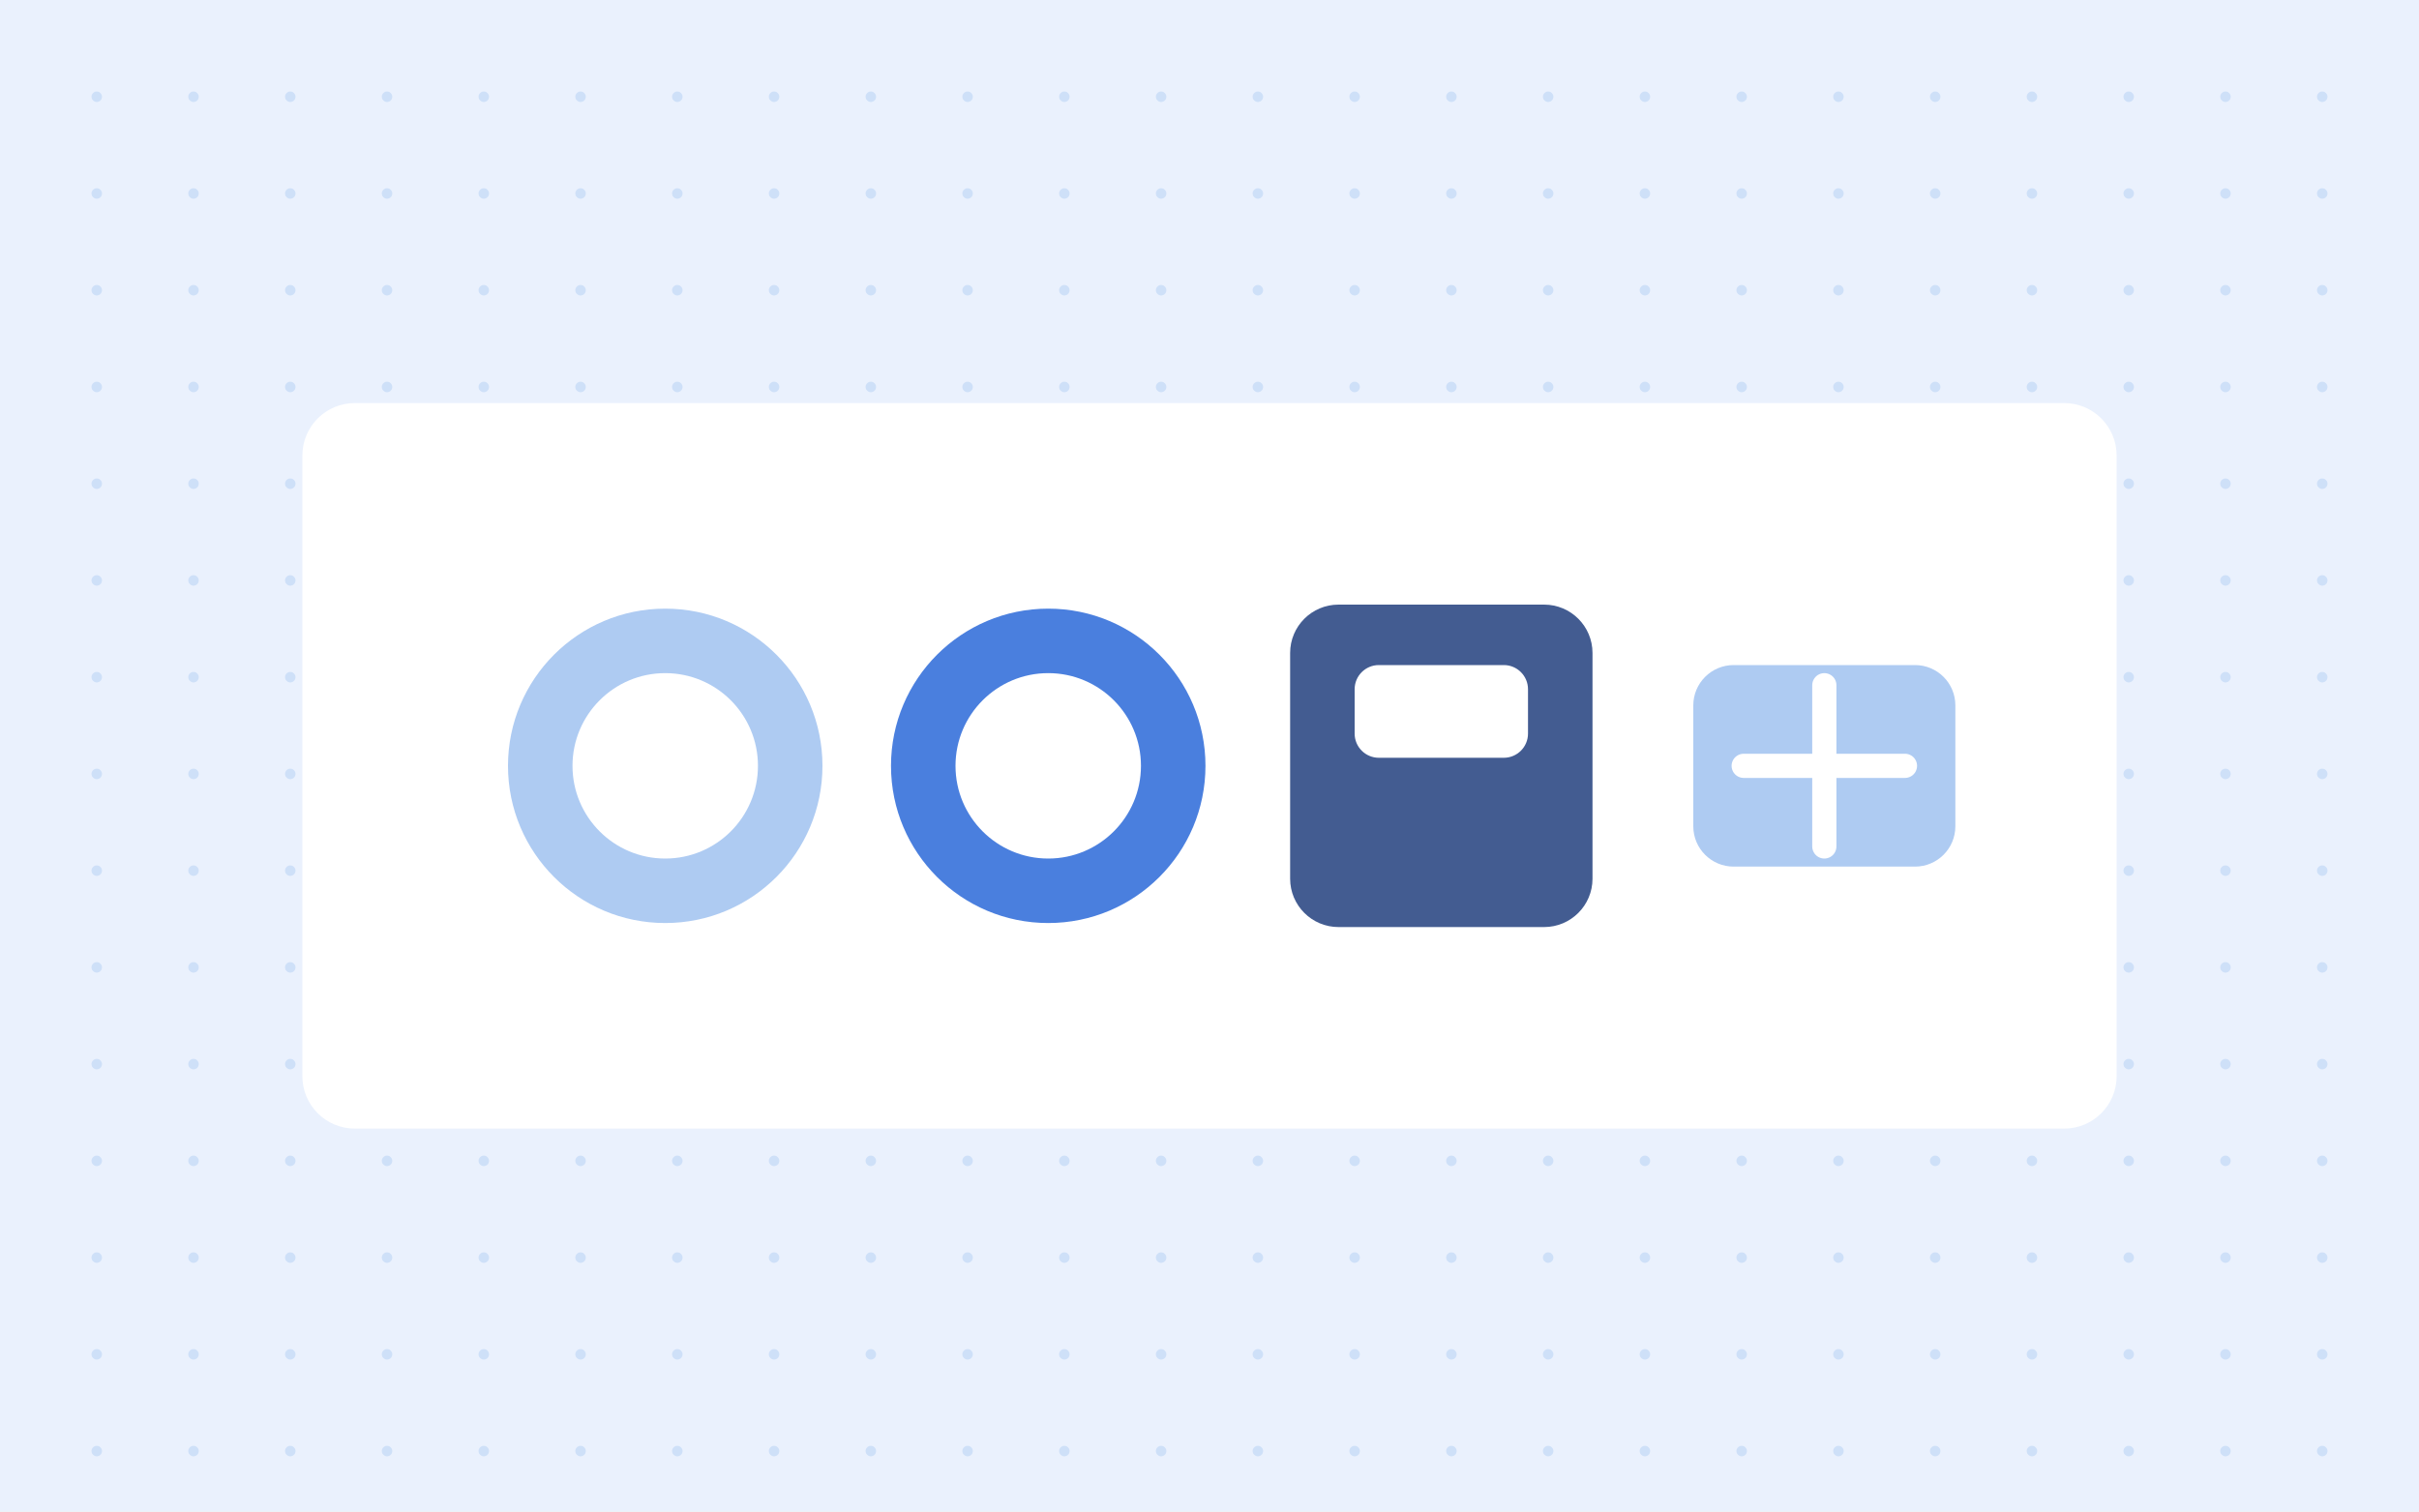
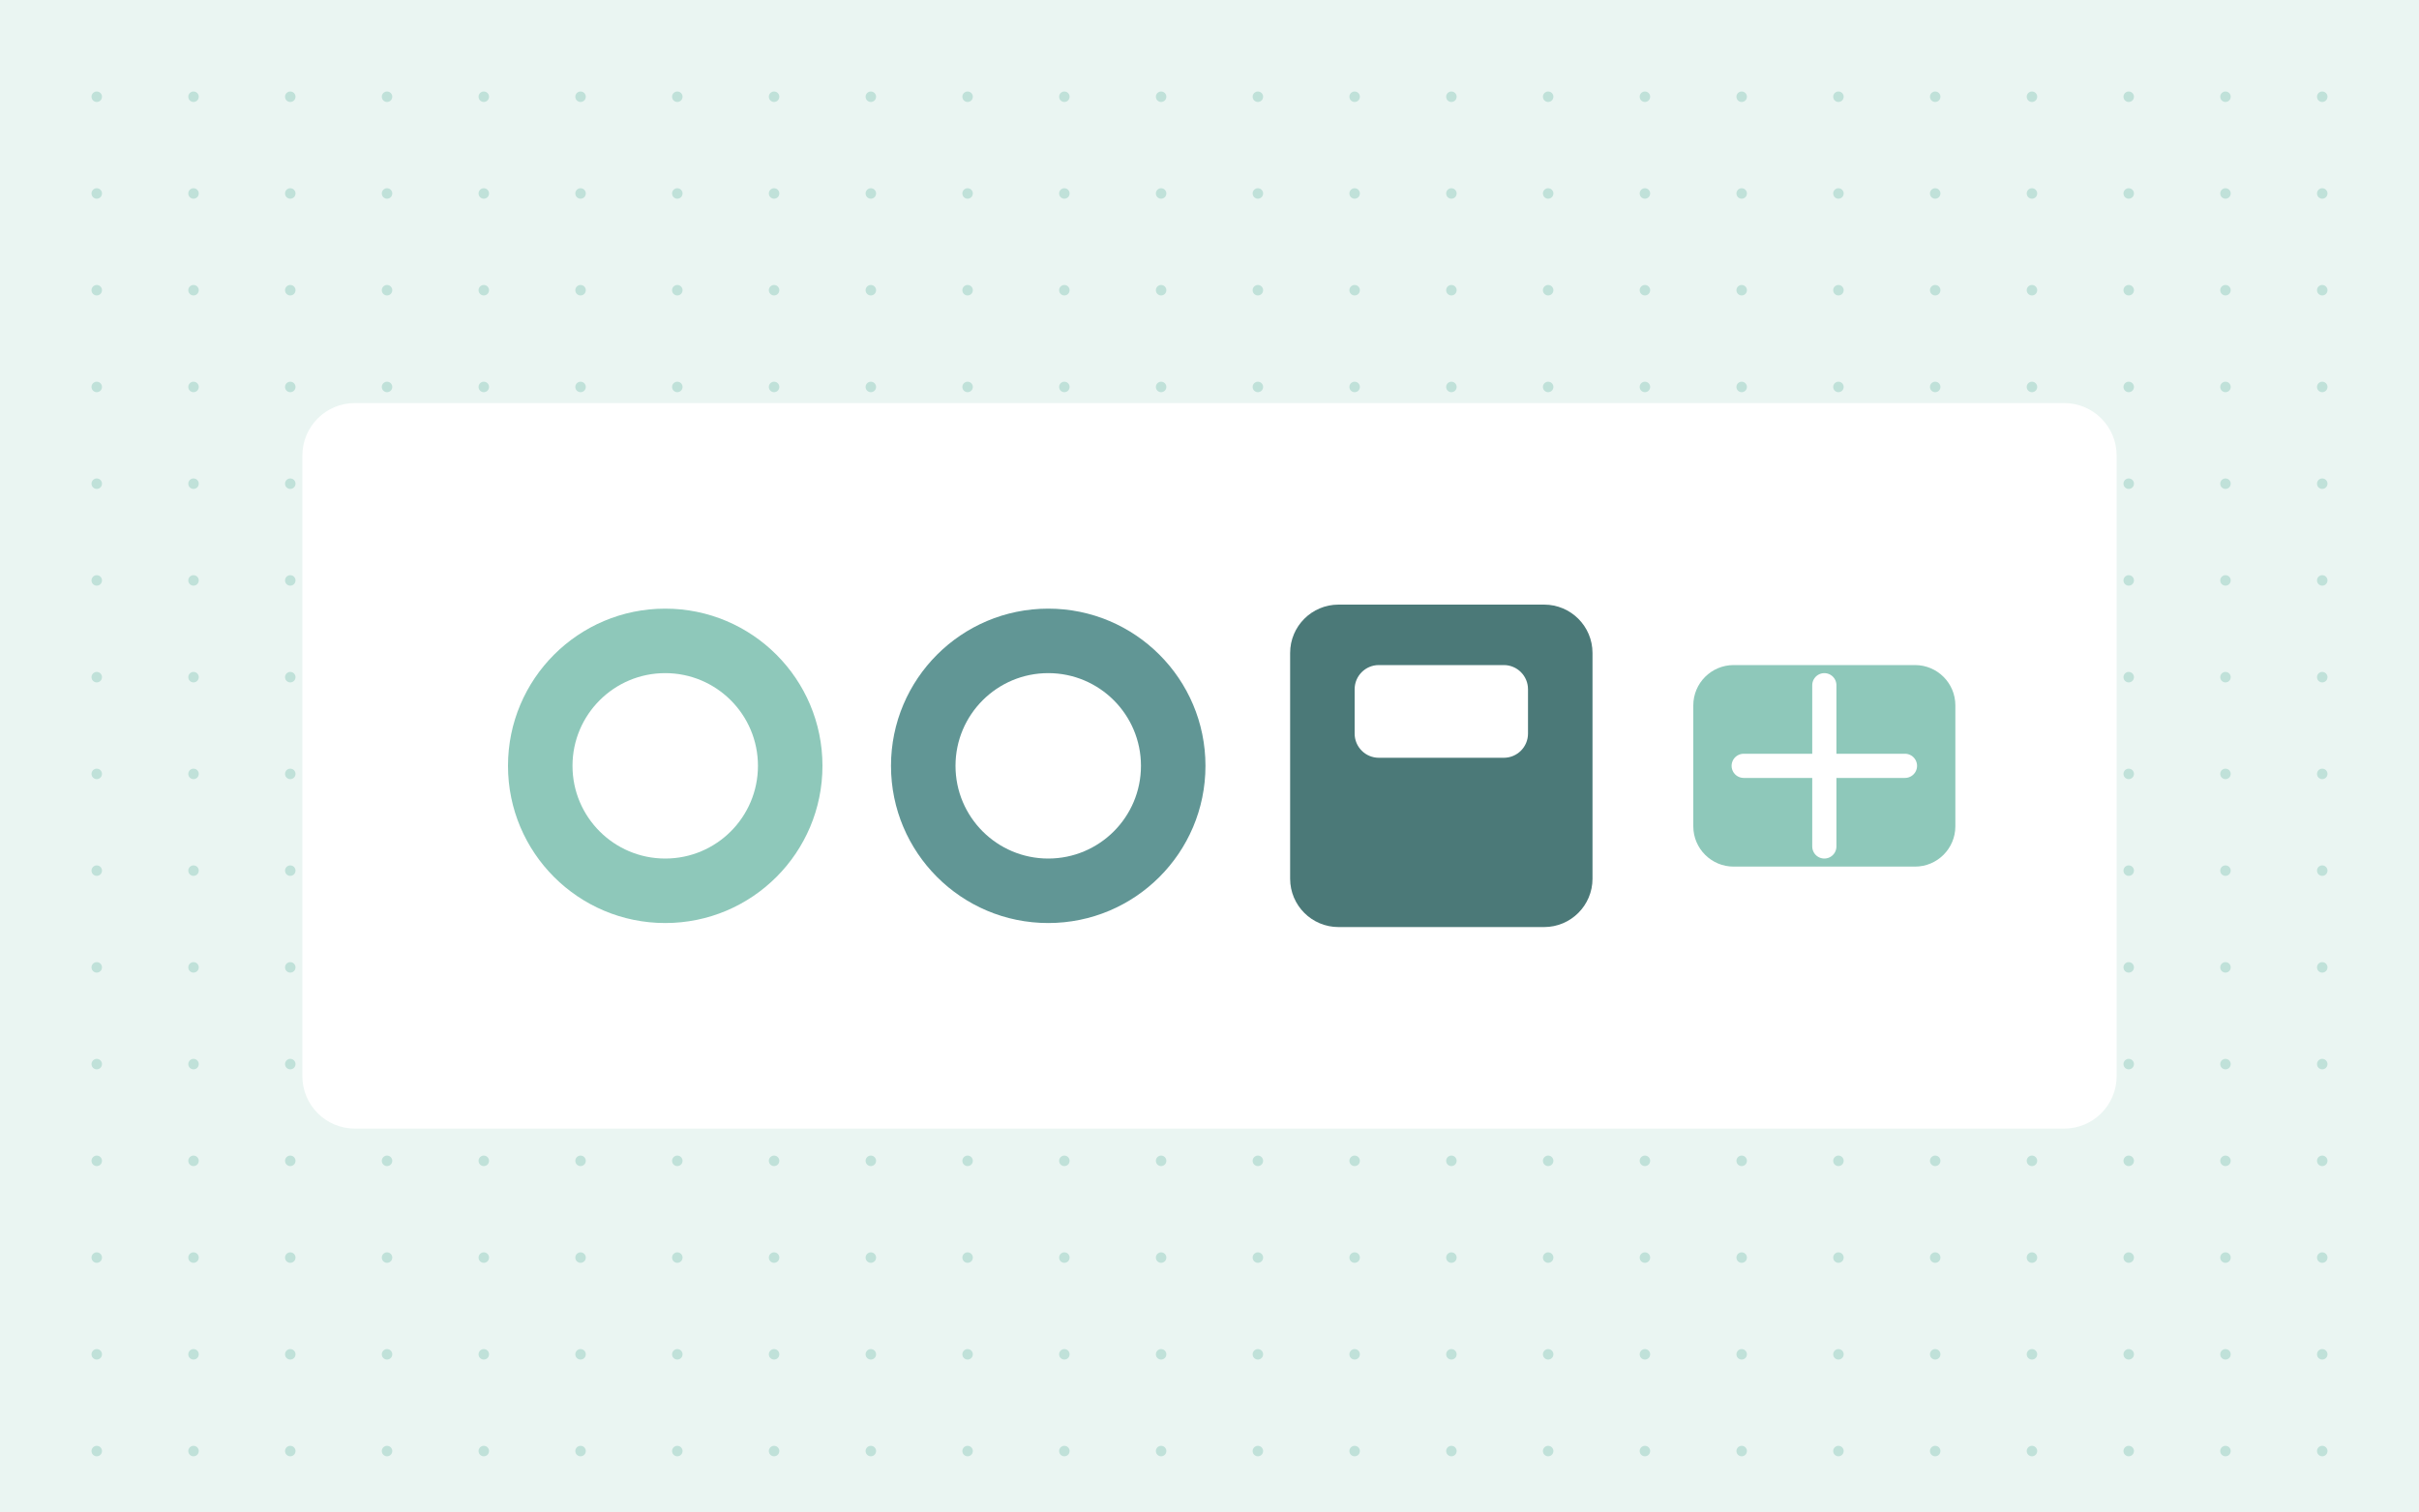
<svg xmlns="http://www.w3.org/2000/svg" viewBox="0 0 1200 750" width="1200" height="750" role="img" aria-label="Иллюстрация">
-   <rect width="1200" height="750" fill="#eaf1fd" />
-   <g fill="#aecbf2" opacity="0.45">
+   <rect width="1200" height="750" fill="#eaf5f2" />
+   <g fill="#8ec8ba" opacity="0.45">
    <circle cx="48" cy="48" r="2.6" />
    <circle cx="96" cy="48" r="2.6" />
    <circle cx="144" cy="48" r="2.6" />
    <circle cx="192" cy="48" r="2.6" />
    <circle cx="240" cy="48" r="2.6" />
    <circle cx="288" cy="48" r="2.6" />
    <circle cx="336" cy="48" r="2.6" />
    <circle cx="384" cy="48" r="2.6" />
    <circle cx="432" cy="48" r="2.6" />
    <circle cx="480" cy="48" r="2.6" />
    <circle cx="528" cy="48" r="2.6" />
    <circle cx="576" cy="48" r="2.6" />
    <circle cx="624" cy="48" r="2.6" />
    <circle cx="672" cy="48" r="2.6" />
    <circle cx="720" cy="48" r="2.6" />
    <circle cx="768" cy="48" r="2.6" />
    <circle cx="816" cy="48" r="2.6" />
    <circle cx="864" cy="48" r="2.6" />
    <circle cx="912" cy="48" r="2.6" />
    <circle cx="960" cy="48" r="2.6" />
    <circle cx="1008" cy="48" r="2.6" />
    <circle cx="1056" cy="48" r="2.6" />
    <circle cx="1104" cy="48" r="2.6" />
    <circle cx="1152" cy="48" r="2.6" />
    <circle cx="48" cy="96" r="2.6" />
    <circle cx="96" cy="96" r="2.6" />
    <circle cx="144" cy="96" r="2.6" />
    <circle cx="192" cy="96" r="2.6" />
    <circle cx="240" cy="96" r="2.6" />
    <circle cx="288" cy="96" r="2.6" />
    <circle cx="336" cy="96" r="2.6" />
    <circle cx="384" cy="96" r="2.6" />
    <circle cx="432" cy="96" r="2.6" />
    <circle cx="480" cy="96" r="2.6" />
    <circle cx="528" cy="96" r="2.6" />
    <circle cx="576" cy="96" r="2.6" />
    <circle cx="624" cy="96" r="2.6" />
    <circle cx="672" cy="96" r="2.6" />
    <circle cx="720" cy="96" r="2.6" />
    <circle cx="768" cy="96" r="2.6" />
    <circle cx="816" cy="96" r="2.6" />
    <circle cx="864" cy="96" r="2.6" />
    <circle cx="912" cy="96" r="2.6" />
    <circle cx="960" cy="96" r="2.6" />
    <circle cx="1008" cy="96" r="2.6" />
    <circle cx="1056" cy="96" r="2.6" />
    <circle cx="1104" cy="96" r="2.6" />
    <circle cx="1152" cy="96" r="2.6" />
    <circle cx="48" cy="144" r="2.6" />
    <circle cx="96" cy="144" r="2.6" />
    <circle cx="144" cy="144" r="2.6" />
    <circle cx="192" cy="144" r="2.6" />
    <circle cx="240" cy="144" r="2.6" />
    <circle cx="288" cy="144" r="2.6" />
    <circle cx="336" cy="144" r="2.6" />
    <circle cx="384" cy="144" r="2.6" />
    <circle cx="432" cy="144" r="2.6" />
    <circle cx="480" cy="144" r="2.6" />
    <circle cx="528" cy="144" r="2.6" />
    <circle cx="576" cy="144" r="2.6" />
    <circle cx="624" cy="144" r="2.6" />
    <circle cx="672" cy="144" r="2.6" />
    <circle cx="720" cy="144" r="2.6" />
    <circle cx="768" cy="144" r="2.6" />
    <circle cx="816" cy="144" r="2.6" />
    <circle cx="864" cy="144" r="2.6" />
    <circle cx="912" cy="144" r="2.6" />
    <circle cx="960" cy="144" r="2.6" />
    <circle cx="1008" cy="144" r="2.6" />
    <circle cx="1056" cy="144" r="2.6" />
    <circle cx="1104" cy="144" r="2.6" />
    <circle cx="1152" cy="144" r="2.6" />
    <circle cx="48" cy="192" r="2.6" />
    <circle cx="96" cy="192" r="2.6" />
    <circle cx="144" cy="192" r="2.6" />
    <circle cx="192" cy="192" r="2.6" />
    <circle cx="240" cy="192" r="2.6" />
    <circle cx="288" cy="192" r="2.6" />
    <circle cx="336" cy="192" r="2.6" />
    <circle cx="384" cy="192" r="2.6" />
    <circle cx="432" cy="192" r="2.6" />
    <circle cx="480" cy="192" r="2.6" />
    <circle cx="528" cy="192" r="2.6" />
    <circle cx="576" cy="192" r="2.6" />
    <circle cx="624" cy="192" r="2.6" />
    <circle cx="672" cy="192" r="2.6" />
    <circle cx="720" cy="192" r="2.6" />
    <circle cx="768" cy="192" r="2.6" />
    <circle cx="816" cy="192" r="2.6" />
    <circle cx="864" cy="192" r="2.6" />
    <circle cx="912" cy="192" r="2.6" />
    <circle cx="960" cy="192" r="2.6" />
    <circle cx="1008" cy="192" r="2.6" />
    <circle cx="1056" cy="192" r="2.6" />
    <circle cx="1104" cy="192" r="2.6" />
    <circle cx="1152" cy="192" r="2.6" />
    <circle cx="48" cy="240" r="2.6" />
    <circle cx="96" cy="240" r="2.6" />
    <circle cx="144" cy="240" r="2.6" />
    <circle cx="192" cy="240" r="2.6" />
    <circle cx="240" cy="240" r="2.6" />
    <circle cx="288" cy="240" r="2.6" />
    <circle cx="336" cy="240" r="2.6" />
    <circle cx="384" cy="240" r="2.6" />
    <circle cx="432" cy="240" r="2.6" />
    <circle cx="480" cy="240" r="2.6" />
    <circle cx="528" cy="240" r="2.6" />
    <circle cx="576" cy="240" r="2.6" />
    <circle cx="624" cy="240" r="2.6" />
    <circle cx="672" cy="240" r="2.6" />
    <circle cx="720" cy="240" r="2.6" />
    <circle cx="768" cy="240" r="2.6" />
    <circle cx="816" cy="240" r="2.6" />
    <circle cx="864" cy="240" r="2.6" />
    <circle cx="912" cy="240" r="2.6" />
    <circle cx="960" cy="240" r="2.6" />
    <circle cx="1008" cy="240" r="2.6" />
    <circle cx="1056" cy="240" r="2.6" />
    <circle cx="1104" cy="240" r="2.6" />
    <circle cx="1152" cy="240" r="2.6" />
    <circle cx="48" cy="288" r="2.6" />
    <circle cx="96" cy="288" r="2.6" />
    <circle cx="144" cy="288" r="2.6" />
    <circle cx="192" cy="288" r="2.6" />
    <circle cx="240" cy="288" r="2.6" />
    <circle cx="288" cy="288" r="2.6" />
    <circle cx="336" cy="288" r="2.6" />
    <circle cx="384" cy="288" r="2.6" />
    <circle cx="432" cy="288" r="2.6" />
    <circle cx="480" cy="288" r="2.6" />
    <circle cx="528" cy="288" r="2.6" />
    <circle cx="576" cy="288" r="2.6" />
    <circle cx="624" cy="288" r="2.6" />
    <circle cx="672" cy="288" r="2.6" />
    <circle cx="720" cy="288" r="2.6" />
    <circle cx="768" cy="288" r="2.6" />
    <circle cx="816" cy="288" r="2.6" />
    <circle cx="864" cy="288" r="2.6" />
    <circle cx="912" cy="288" r="2.6" />
    <circle cx="960" cy="288" r="2.6" />
    <circle cx="1008" cy="288" r="2.6" />
    <circle cx="1056" cy="288" r="2.6" />
    <circle cx="1104" cy="288" r="2.6" />
    <circle cx="1152" cy="288" r="2.6" />
    <circle cx="48" cy="336" r="2.6" />
    <circle cx="96" cy="336" r="2.6" />
    <circle cx="144" cy="336" r="2.6" />
    <circle cx="192" cy="336" r="2.6" />
    <circle cx="240" cy="336" r="2.6" />
    <circle cx="288" cy="336" r="2.6" />
    <circle cx="336" cy="336" r="2.6" />
    <circle cx="384" cy="336" r="2.6" />
    <circle cx="432" cy="336" r="2.6" />
    <circle cx="480" cy="336" r="2.6" />
    <circle cx="528" cy="336" r="2.6" />
    <circle cx="576" cy="336" r="2.6" />
    <circle cx="624" cy="336" r="2.6" />
    <circle cx="672" cy="336" r="2.6" />
    <circle cx="720" cy="336" r="2.6" />
    <circle cx="768" cy="336" r="2.6" />
    <circle cx="816" cy="336" r="2.6" />
    <circle cx="864" cy="336" r="2.6" />
    <circle cx="912" cy="336" r="2.6" />
    <circle cx="960" cy="336" r="2.6" />
    <circle cx="1008" cy="336" r="2.6" />
    <circle cx="1056" cy="336" r="2.6" />
    <circle cx="1104" cy="336" r="2.6" />
    <circle cx="1152" cy="336" r="2.6" />
    <circle cx="48" cy="384" r="2.6" />
    <circle cx="96" cy="384" r="2.6" />
    <circle cx="144" cy="384" r="2.6" />
    <circle cx="192" cy="384" r="2.6" />
    <circle cx="240" cy="384" r="2.6" />
    <circle cx="288" cy="384" r="2.6" />
    <circle cx="336" cy="384" r="2.6" />
    <circle cx="384" cy="384" r="2.6" />
    <circle cx="432" cy="384" r="2.6" />
    <circle cx="480" cy="384" r="2.6" />
    <circle cx="528" cy="384" r="2.6" />
    <circle cx="576" cy="384" r="2.6" />
    <circle cx="624" cy="384" r="2.6" />
    <circle cx="672" cy="384" r="2.6" />
    <circle cx="720" cy="384" r="2.6" />
    <circle cx="768" cy="384" r="2.6" />
    <circle cx="816" cy="384" r="2.6" />
    <circle cx="864" cy="384" r="2.6" />
    <circle cx="912" cy="384" r="2.6" />
    <circle cx="960" cy="384" r="2.6" />
    <circle cx="1008" cy="384" r="2.6" />
    <circle cx="1056" cy="384" r="2.6" />
    <circle cx="1104" cy="384" r="2.6" />
    <circle cx="1152" cy="384" r="2.6" />
    <circle cx="48" cy="432" r="2.6" />
    <circle cx="96" cy="432" r="2.6" />
    <circle cx="144" cy="432" r="2.6" />
    <circle cx="192" cy="432" r="2.6" />
    <circle cx="240" cy="432" r="2.6" />
    <circle cx="288" cy="432" r="2.6" />
    <circle cx="336" cy="432" r="2.6" />
    <circle cx="384" cy="432" r="2.6" />
    <circle cx="432" cy="432" r="2.6" />
    <circle cx="480" cy="432" r="2.6" />
    <circle cx="528" cy="432" r="2.6" />
    <circle cx="576" cy="432" r="2.6" />
    <circle cx="624" cy="432" r="2.6" />
    <circle cx="672" cy="432" r="2.6" />
    <circle cx="720" cy="432" r="2.6" />
    <circle cx="768" cy="432" r="2.6" />
    <circle cx="816" cy="432" r="2.6" />
    <circle cx="864" cy="432" r="2.6" />
    <circle cx="912" cy="432" r="2.6" />
    <circle cx="960" cy="432" r="2.6" />
    <circle cx="1008" cy="432" r="2.6" />
    <circle cx="1056" cy="432" r="2.6" />
    <circle cx="1104" cy="432" r="2.6" />
    <circle cx="1152" cy="432" r="2.6" />
    <circle cx="48" cy="480" r="2.6" />
    <circle cx="96" cy="480" r="2.6" />
    <circle cx="144" cy="480" r="2.6" />
    <circle cx="192" cy="480" r="2.6" />
    <circle cx="240" cy="480" r="2.6" />
    <circle cx="288" cy="480" r="2.6" />
    <circle cx="336" cy="480" r="2.6" />
    <circle cx="384" cy="480" r="2.6" />
    <circle cx="432" cy="480" r="2.6" />
    <circle cx="480" cy="480" r="2.6" />
    <circle cx="528" cy="480" r="2.6" />
    <circle cx="576" cy="480" r="2.6" />
    <circle cx="624" cy="480" r="2.6" />
    <circle cx="672" cy="480" r="2.6" />
    <circle cx="720" cy="480" r="2.6" />
    <circle cx="768" cy="480" r="2.6" />
    <circle cx="816" cy="480" r="2.6" />
    <circle cx="864" cy="480" r="2.6" />
    <circle cx="912" cy="480" r="2.6" />
    <circle cx="960" cy="480" r="2.6" />
    <circle cx="1008" cy="480" r="2.6" />
    <circle cx="1056" cy="480" r="2.6" />
    <circle cx="1104" cy="480" r="2.6" />
    <circle cx="1152" cy="480" r="2.6" />
    <circle cx="48" cy="528" r="2.6" />
    <circle cx="96" cy="528" r="2.6" />
    <circle cx="144" cy="528" r="2.6" />
    <circle cx="192" cy="528" r="2.6" />
    <circle cx="240" cy="528" r="2.6" />
    <circle cx="288" cy="528" r="2.6" />
    <circle cx="336" cy="528" r="2.6" />
    <circle cx="384" cy="528" r="2.6" />
    <circle cx="432" cy="528" r="2.6" />
    <circle cx="480" cy="528" r="2.6" />
    <circle cx="528" cy="528" r="2.6" />
    <circle cx="576" cy="528" r="2.6" />
    <circle cx="624" cy="528" r="2.6" />
    <circle cx="672" cy="528" r="2.6" />
    <circle cx="720" cy="528" r="2.6" />
    <circle cx="768" cy="528" r="2.6" />
    <circle cx="816" cy="528" r="2.6" />
    <circle cx="864" cy="528" r="2.6" />
    <circle cx="912" cy="528" r="2.6" />
    <circle cx="960" cy="528" r="2.6" />
    <circle cx="1008" cy="528" r="2.6" />
    <circle cx="1056" cy="528" r="2.6" />
    <circle cx="1104" cy="528" r="2.6" />
    <circle cx="1152" cy="528" r="2.6" />
    <circle cx="48" cy="576" r="2.6" />
    <circle cx="96" cy="576" r="2.6" />
    <circle cx="144" cy="576" r="2.6" />
    <circle cx="192" cy="576" r="2.6" />
    <circle cx="240" cy="576" r="2.6" />
    <circle cx="288" cy="576" r="2.6" />
    <circle cx="336" cy="576" r="2.6" />
    <circle cx="384" cy="576" r="2.6" />
    <circle cx="432" cy="576" r="2.6" />
    <circle cx="480" cy="576" r="2.6" />
    <circle cx="528" cy="576" r="2.6" />
    <circle cx="576" cy="576" r="2.6" />
    <circle cx="624" cy="576" r="2.6" />
    <circle cx="672" cy="576" r="2.6" />
    <circle cx="720" cy="576" r="2.6" />
    <circle cx="768" cy="576" r="2.6" />
    <circle cx="816" cy="576" r="2.6" />
    <circle cx="864" cy="576" r="2.6" />
    <circle cx="912" cy="576" r="2.6" />
    <circle cx="960" cy="576" r="2.6" />
    <circle cx="1008" cy="576" r="2.6" />
    <circle cx="1056" cy="576" r="2.6" />
    <circle cx="1104" cy="576" r="2.6" />
    <circle cx="1152" cy="576" r="2.6" />
    <circle cx="48" cy="624" r="2.6" />
    <circle cx="96" cy="624" r="2.6" />
    <circle cx="144" cy="624" r="2.6" />
    <circle cx="192" cy="624" r="2.6" />
    <circle cx="240" cy="624" r="2.6" />
    <circle cx="288" cy="624" r="2.6" />
    <circle cx="336" cy="624" r="2.6" />
    <circle cx="384" cy="624" r="2.6" />
    <circle cx="432" cy="624" r="2.6" />
    <circle cx="480" cy="624" r="2.6" />
    <circle cx="528" cy="624" r="2.6" />
    <circle cx="576" cy="624" r="2.6" />
    <circle cx="624" cy="624" r="2.6" />
    <circle cx="672" cy="624" r="2.6" />
    <circle cx="720" cy="624" r="2.6" />
    <circle cx="768" cy="624" r="2.6" />
    <circle cx="816" cy="624" r="2.6" />
    <circle cx="864" cy="624" r="2.6" />
    <circle cx="912" cy="624" r="2.6" />
    <circle cx="960" cy="624" r="2.6" />
    <circle cx="1008" cy="624" r="2.6" />
    <circle cx="1056" cy="624" r="2.6" />
    <circle cx="1104" cy="624" r="2.6" />
    <circle cx="1152" cy="624" r="2.6" />
    <circle cx="48" cy="672" r="2.6" />
    <circle cx="96" cy="672" r="2.6" />
    <circle cx="144" cy="672" r="2.6" />
    <circle cx="192" cy="672" r="2.6" />
    <circle cx="240" cy="672" r="2.6" />
    <circle cx="288" cy="672" r="2.6" />
    <circle cx="336" cy="672" r="2.6" />
    <circle cx="384" cy="672" r="2.6" />
    <circle cx="432" cy="672" r="2.6" />
    <circle cx="480" cy="672" r="2.6" />
    <circle cx="528" cy="672" r="2.6" />
    <circle cx="576" cy="672" r="2.6" />
    <circle cx="624" cy="672" r="2.6" />
    <circle cx="672" cy="672" r="2.6" />
    <circle cx="720" cy="672" r="2.6" />
    <circle cx="768" cy="672" r="2.6" />
    <circle cx="816" cy="672" r="2.6" />
    <circle cx="864" cy="672" r="2.6" />
    <circle cx="912" cy="672" r="2.6" />
    <circle cx="960" cy="672" r="2.6" />
    <circle cx="1008" cy="672" r="2.6" />
    <circle cx="1056" cy="672" r="2.6" />
    <circle cx="1104" cy="672" r="2.6" />
    <circle cx="1152" cy="672" r="2.6" />
    <circle cx="48" cy="720" r="2.6" />
    <circle cx="96" cy="720" r="2.6" />
    <circle cx="144" cy="720" r="2.6" />
    <circle cx="192" cy="720" r="2.6" />
    <circle cx="240" cy="720" r="2.6" />
    <circle cx="288" cy="720" r="2.6" />
    <circle cx="336" cy="720" r="2.6" />
    <circle cx="384" cy="720" r="2.6" />
    <circle cx="432" cy="720" r="2.6" />
    <circle cx="480" cy="720" r="2.6" />
    <circle cx="528" cy="720" r="2.6" />
    <circle cx="576" cy="720" r="2.6" />
    <circle cx="624" cy="720" r="2.6" />
    <circle cx="672" cy="720" r="2.6" />
    <circle cx="720" cy="720" r="2.6" />
    <circle cx="768" cy="720" r="2.6" />
    <circle cx="816" cy="720" r="2.6" />
    <circle cx="864" cy="720" r="2.6" />
    <circle cx="912" cy="720" r="2.6" />
    <circle cx="960" cy="720" r="2.6" />
    <circle cx="1008" cy="720" r="2.6" />
    <circle cx="1056" cy="720" r="2.6" />
    <circle cx="1104" cy="720" r="2.6" />
    <circle cx="1152" cy="720" r="2.6" />
  </g>
  <rect x="150" y="200" width="900" height="360" rx="26" fill="#ffffff" />
  <g>
-     <circle cx="330" cy="380" r="78" fill="#aecbf2" />
+     <circle cx="330" cy="380" r="78" fill="#8ec8ba" />
    <circle cx="330" cy="380" r="46" fill="#ffffff" />
-     <circle cx="520" cy="380" r="78" fill="#1d5fd6" opacity=".8" />
+     <circle cx="520" cy="380" r="78" fill="#397c7b" opacity=".8" />
    <circle cx="520" cy="380" r="46" fill="#ffffff" />
-     <rect x="640" y="300" width="150" height="160" rx="24" fill="#22407e" opacity=".85" />
+     <rect x="640" y="300" width="150" height="160" rx="24" fill="#2c6160" opacity=".85" />
    <rect x="672" y="330" width="86" height="46" rx="12" fill="#ffffff" />
-     <rect x="840" y="330" width="130" height="100" rx="20" fill="#aecbf2" />
+     <rect x="840" y="330" width="130" height="100" rx="20" fill="#8ec8ba" />
    <path d="M865 380h80M905 340v80" stroke="#ffffff" stroke-width="12" stroke-linecap="round" />
  </g>
</svg>
